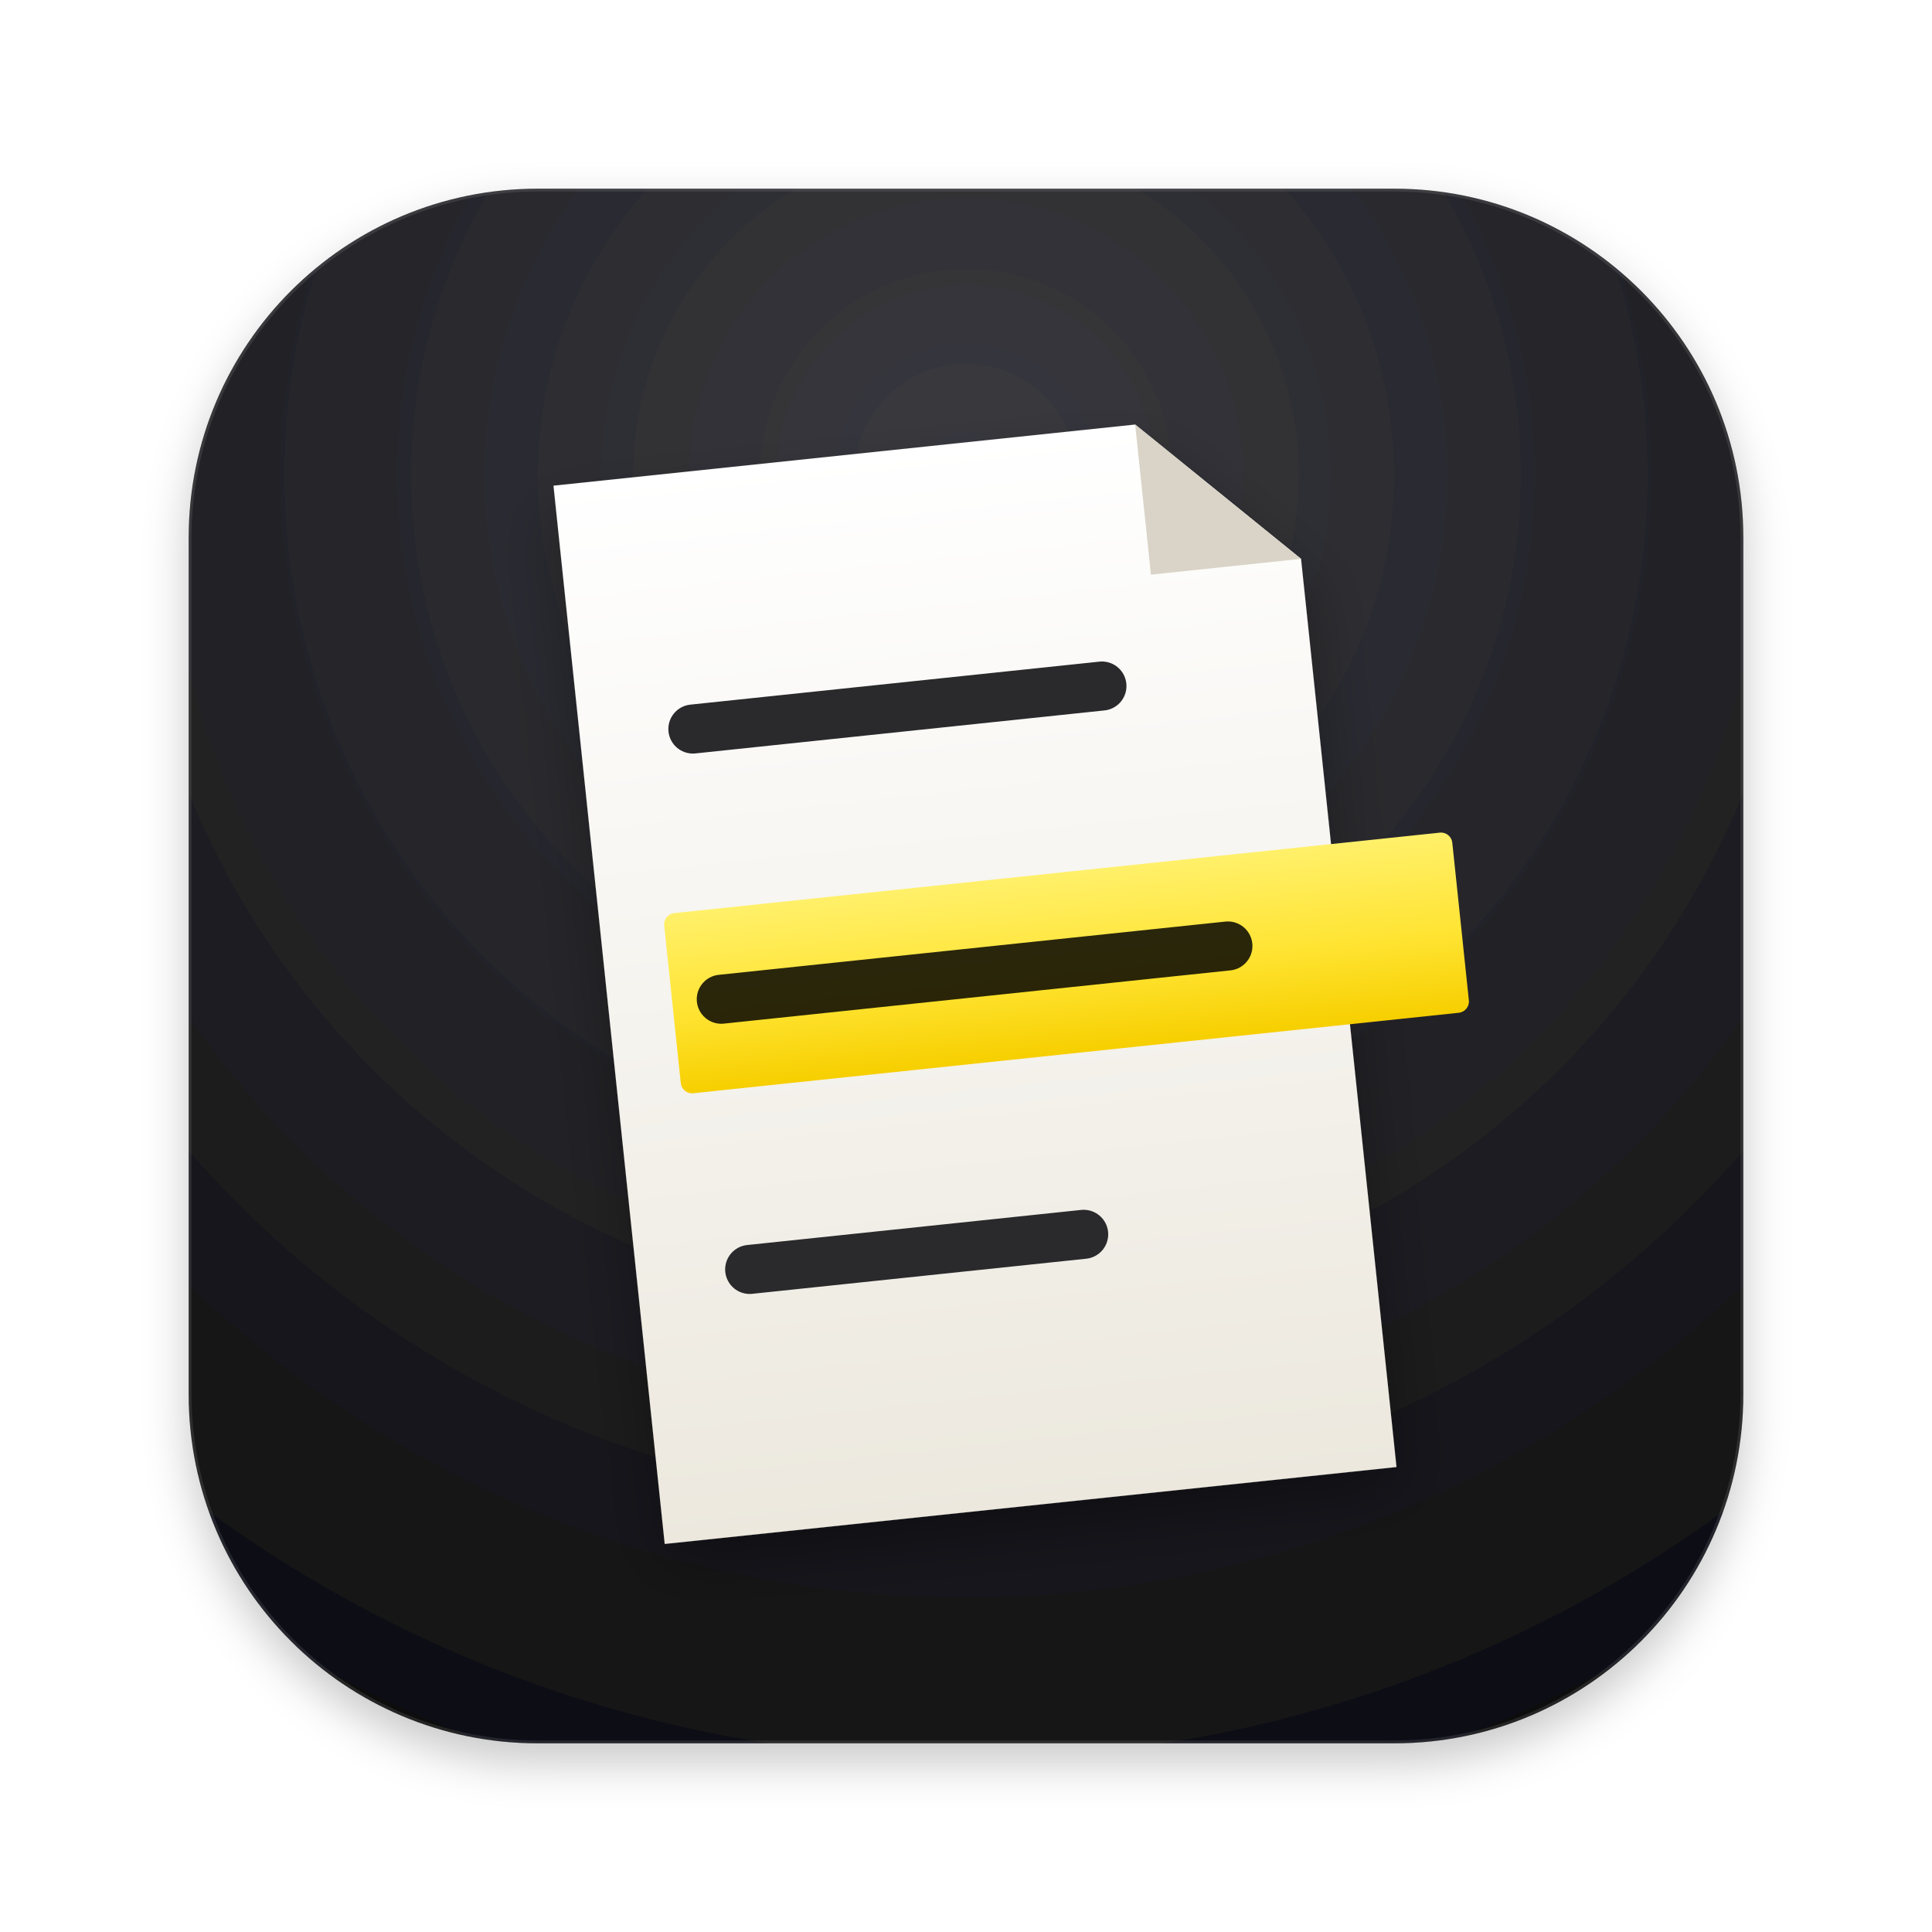
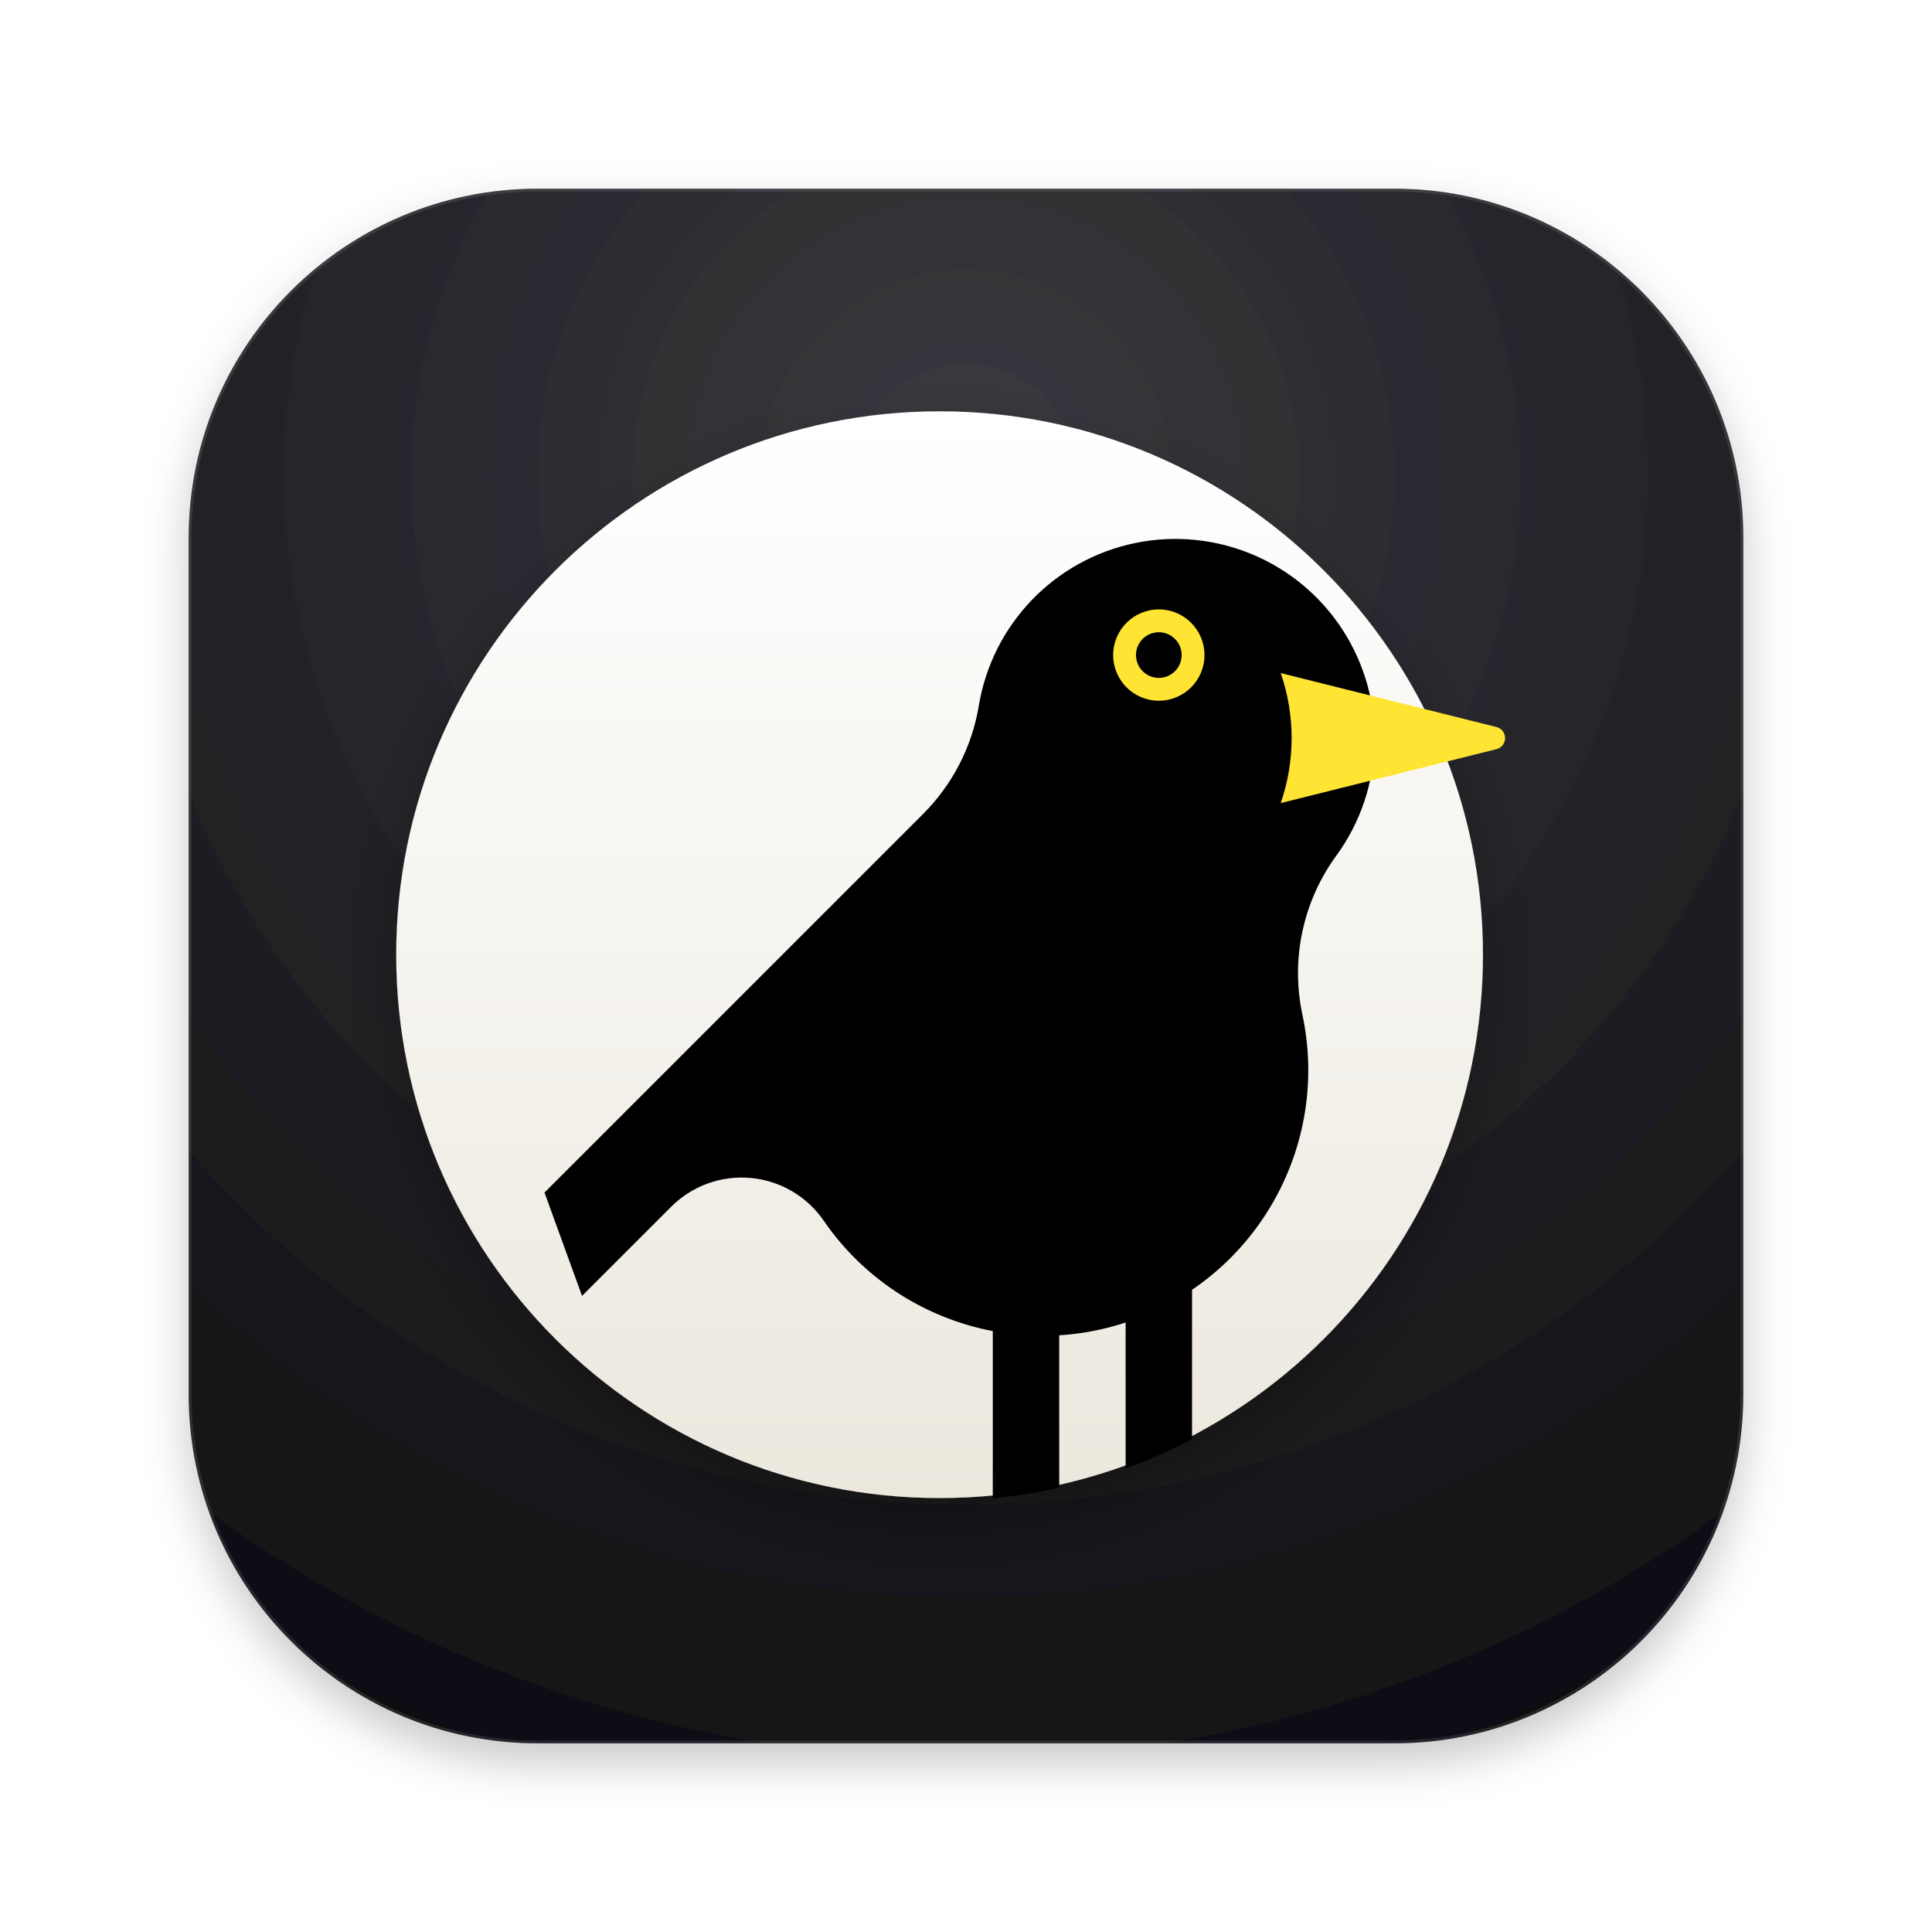
<svg xmlns="http://www.w3.org/2000/svg" viewBox="0 0 1024 1024" width="1024" height="1024">
  <defs>
    <filter id="bsh" x="-20%" y="-20%" width="140%" height="150%">
      <feDropShadow dx="0" dy="10" stdDeviation="12" flood-color="#000" flood-opacity="0.22" />
    </filter>
    <filter id="bsoft" x="-30%" y="-30%" width="160%" height="170%">
      <feDropShadow dx="0" dy="14" stdDeviation="16" flood-color="#000" flood-opacity="0.30" />
    </filter>
    <linearGradient id="bpaper" x1="0" y1="0" x2="0" y2="1">
      <stop offset="0" stop-color="#ffffff" />
      <stop offset="1" stop-color="#ece8de" />
    </linearGradient>
-     <linearGradient id="bhl" x1="0" y1="0" x2="0" y2="1">
-       <stop offset="0" stop-color="#fff06a" />
-       <stop offset="0.55" stop-color="#ffe433" />
-       <stop offset="1" stop-color="#f7cf00" />
-     </linearGradient>
    <radialGradient id="bink" cx="0.5" cy="0.18" r="0.95">
      <stop offset="0" stop-color="#3a3a40" />
      <stop offset="1" stop-color="#0c0c0e" />
    </radialGradient>
    <clipPath id="bclip">
      <rect x="100" y="100" width="824" height="824" rx="185" />
    </clipPath>
+     <clipPath id="bstage">
+       <circle cx="498" cy="506" r="289.5" />
+       <rect x="498" y="100" width="426" height="406" />
+     </clipPath>
  </defs>
  <g filter="url(#bsh)">
    <rect x="100" y="100" width="824" height="824" rx="185" fill="url(#bink)" />
  </g>
  <rect x="100.75" y="100.75" width="822.5" height="822.5" rx="184.5" fill="none" stroke="rgba(255,255,255,0.10)" stroke-width="1.5" />
  <g clip-path="url(#bclip)">
-     <g transform="rotate(-6 512 520)">
-       <g filter="url(#bsoft)">
-         <path d="M322 236 H632 L712 316 V800 H322 Z" fill="url(#bpaper)" />
+     <g filter="url(#bsoft)">
+       <circle id="disc" cx="498" cy="506" r="288" fill="url(#bpaper)" />
+     </g>
+     <g clip-path="url(#bstage)">
+       <g id="bird" transform="translate(271 268) scale(2.2)">
+         <path fill="#000000" d="M99.23 74.26 L8 165.49 L17.04 190.39 L38.53 168.9 A24 24 0 0 1 75.27 172.27 A64 64 0 0 0 190.59 122.64 A48 48 0 0 1 198.77 84.31 A48 48 0 1 0 112.64 48.16 A48 48 0 0 1 99.23 74.26 Z" />
+         <path fill="#000000" d="M116 180 H132 V248 H116 Z M148 180 H164 V248 H148 Z" />
+         <path fill="#ffe433" d="M185.37 40.34 L237.33 53.33 A2.75 2.75 0 0 1 237.33 58.67 L185.37 71.66 A48 48 0 0 0 185.37 40.34 Z" />
+         <circle cx="156" cy="36" r="11" fill="#ffe433" />
+         <circle cx="156" cy="36" r="5.5" fill="#000000" />
      </g>
-       <path d="M632 236 V316 H712 Z" fill="#d9d4c7" />
-       <line x1="382" y1="372" x2="600" y2="372" stroke="#2a2a2c" stroke-width="26" stroke-linecap="round" />
-       <rect x="356" y="468" width="420" height="96" rx="6" fill="url(#bhl)" />
-       <line x1="382" y1="516" x2="652" y2="516" stroke="#2a2a2c" stroke-width="26" stroke-linecap="round" style="mix-blend-mode:multiply" />
-       <line x1="382" y1="660" x2="560" y2="660" stroke="#2a2a2c" stroke-width="26" stroke-linecap="round" />
    </g>
  </g>
</svg>
